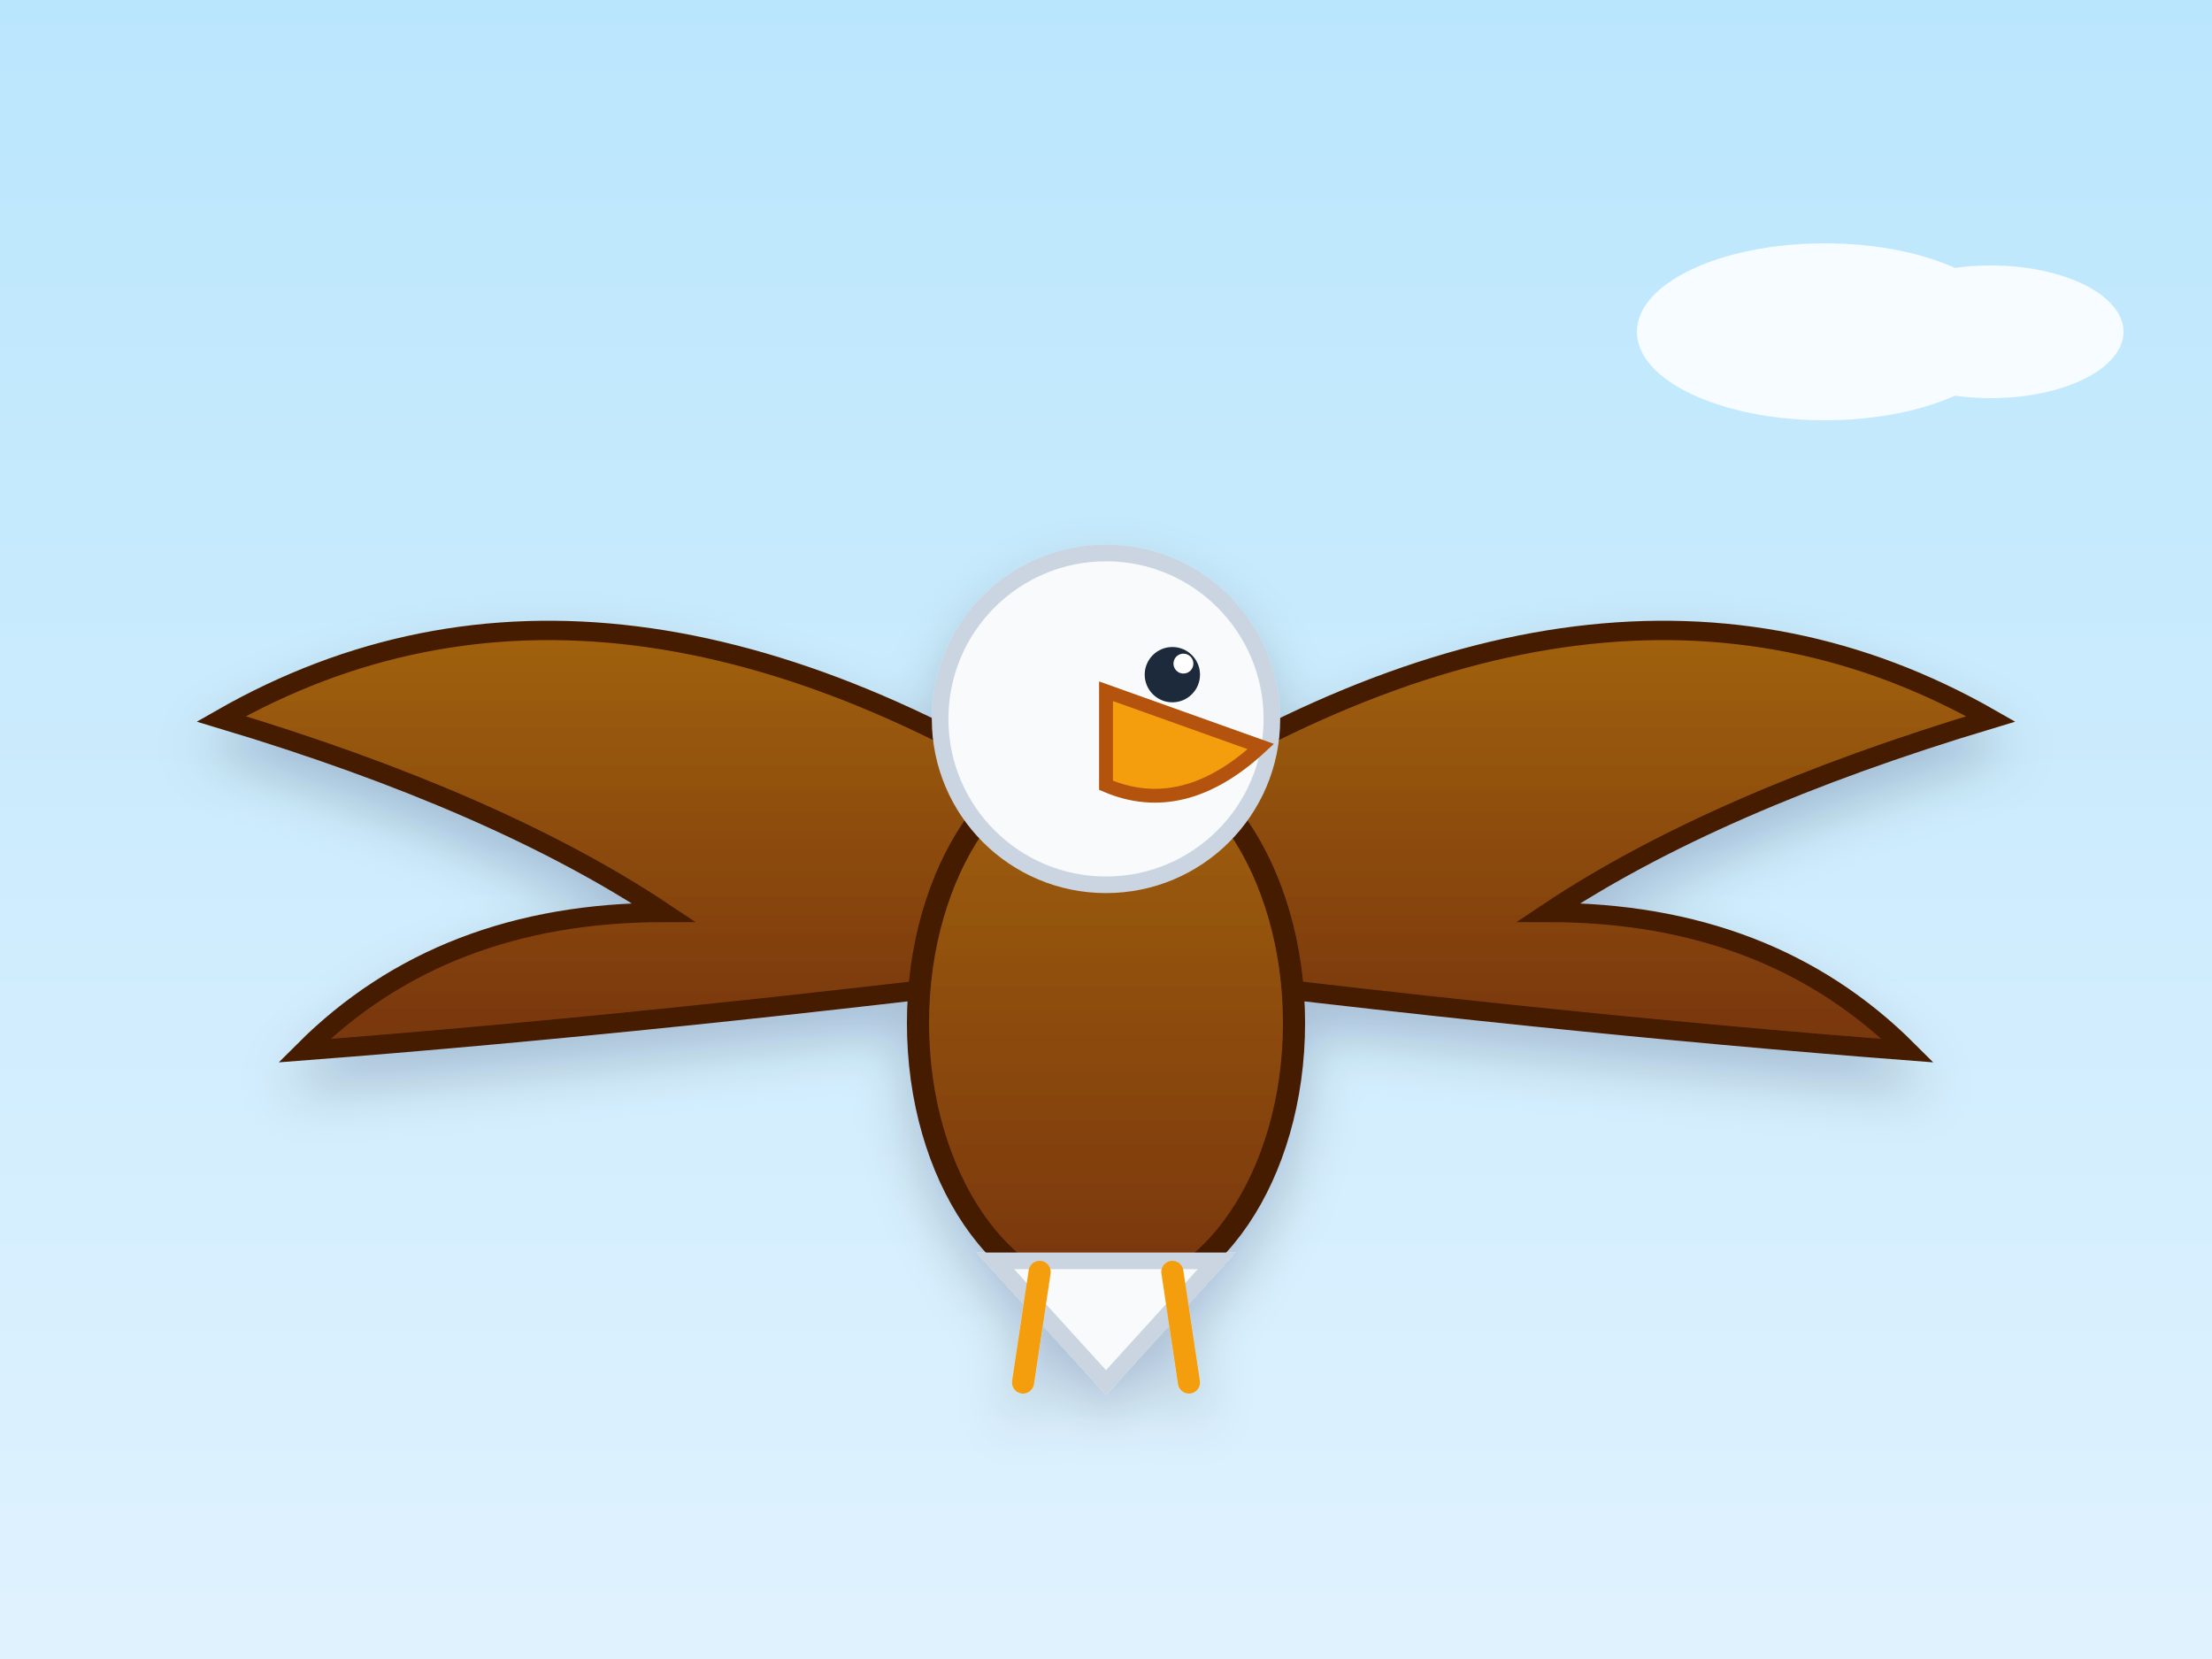
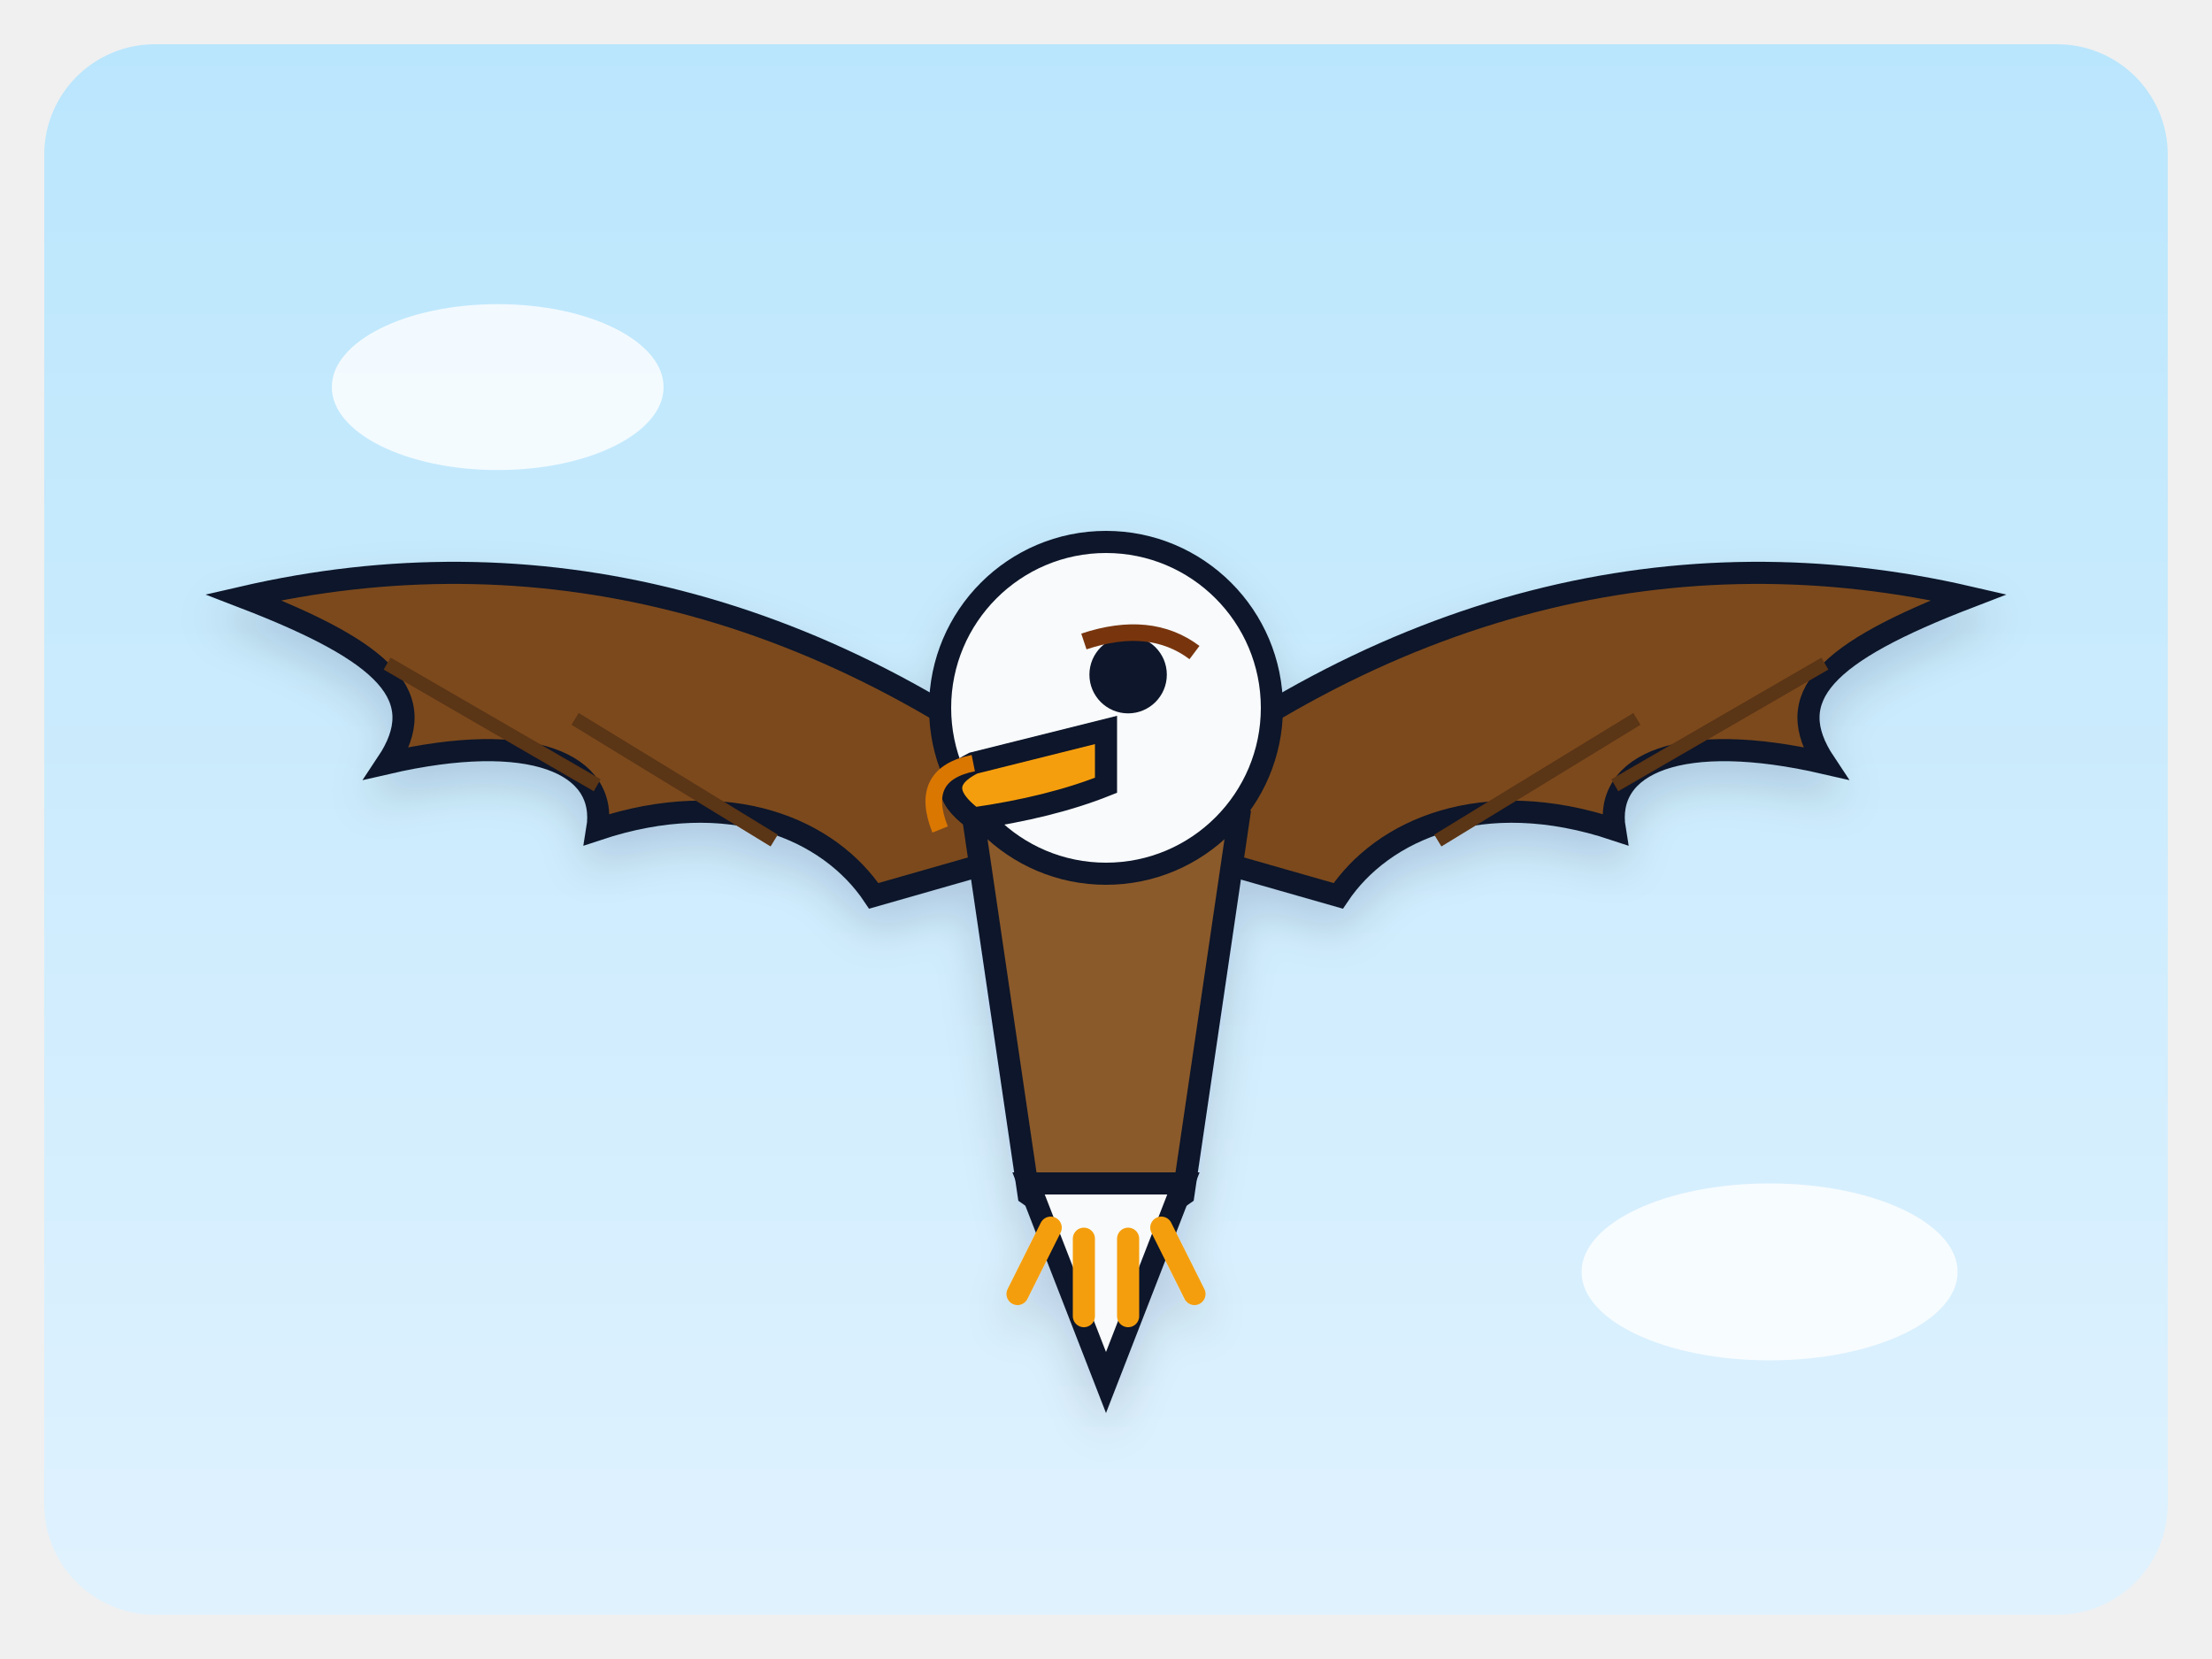
- <svg xmlns="http://www.w3.org/2000/svg" viewBox="0 0 400 300" role="img" aria-labelledby="title-eagle desc-eagle">
+ <svg xmlns="http://www.w3.org/2000/svg" viewBox="0 0 400 300" role="img" aria-labelledby="t-eagle d-eagle">
  <defs>
-     <linearGradient id="eagle-bg" x1="0" y1="0" x2="0" y2="1">
+     <linearGradient id="eg-sky" x1="0" y1="0" x2="0" y2="1">
      <stop offset="0%" stop-color="#bae6fd" />
      <stop offset="100%" stop-color="#e0f2fe" />
    </linearGradient>
-     <linearGradient id="eagle-body" x1="0" y1="0" x2="0" y2="1">
-       <stop offset="0%" stop-color="#a16207" />
-       <stop offset="100%" stop-color="#78350f" />
-     </linearGradient>
-     <filter id="soft-shadow" x="-10%" y="-10%" width="120%" height="120%">
-       <feDropShadow dx="0" dy="5" stdDeviation="5" flood-color="#0f172a" flood-opacity="0.2" />
+     <filter id="eg-sh" x="-20%" y="-20%" width="140%" height="140%">
+       <feDropShadow dx="0" dy="4" stdDeviation="4" flood-color="#0f172a" flood-opacity="0.15" />
    </filter>
  </defs>
-   <rect x="0" y="0" width="400" height="300" fill="url(#eagle-bg)" />
-   <g fill="#ffffff" opacity="0.85">
-     <ellipse cx="330" cy="60" rx="34" ry="16" />
-     <ellipse cx="360" cy="60" rx="24" ry="12" />
+   <rect x="8" y="8" width="384" height="284" rx="20" fill="url(#eg-sky)" />
+   <g fill="#fff" opacity="0.8">
+     <ellipse cx="90" cy="70" rx="30" ry="15" />
+     <ellipse cx="320" cy="230" rx="34" ry="16" />
  </g>
-   <g filter="url(#soft-shadow)">
-     <path d="M200 150 Q110 90 40 130 Q90 145 120 165 Q80 165 55 190 Q120 185 200 175 Z" fill="url(#eagle-body)" stroke="#451a03" stroke-width="3.5" />
-     <path d="M200 150 Q290 90 360 130 Q310 145 280 165 Q320 165 345 190 Q280 185 200 175 Z" fill="url(#eagle-body)" stroke="#451a03" stroke-width="3.5" />
-     <ellipse cx="200" cy="185" rx="34" ry="50" fill="url(#eagle-body)" stroke="#451a03" stroke-width="4" />
-     <circle cx="200" cy="130" r="30" fill="#f8fafc" stroke="#cbd5e1" stroke-width="3" />
-     <path d="M200 125 L228 135 Q214 148 200 142 Z" fill="#f59e0b" stroke="#b45309" stroke-width="2.5" />
-     <circle cx="212" cy="122" r="5" fill="#1e293b" />
-     <circle cx="214" cy="120" r="1.8" fill="#fff" />
-     <path d="M180 228 L200 250 L220 228 Z" fill="#f8fafc" stroke="#cbd5e1" stroke-width="3" />
-     <path d="M188 230 L185 250 M212 230 L215 250" stroke="#f59e0b" stroke-width="4" stroke-linecap="round" />
+   <g filter="url(#eg-sh)" stroke="#0f172a" stroke-width="4">
+     <path d="M200 150              C150 108 96 96 44 108              C70 118 78 126 70 138              C96 132 110 138 108 150              C132 142 150 150 158 162 Z" fill="#7c4a1e" />
+     <path d="M200 150              C250 108 304 96 356 108              C330 118 322 126 330 138              C304 132 290 138 292 150              C268 142 250 150 242 162 Z" fill="#7c4a1e" />
+     <g stroke="#5a3415" stroke-width="2.5" fill="none">
+       <path d="M70 120 L108 142" />
+       <path d="M104 130 L140 152" />
+       <path d="M330 120 L292 142" />
+       <path d="M296 130 L260 152" />
+     </g>
+     <path d="M176 148 Q200 140 224 148 L214 216 Q200 226 186 216 Z" fill="#8b5a2b" />
+     <path d="M186 214 L200 250 L214 214 Z" fill="#f8fafc" />
+     <circle cx="200" cy="128" r="30" fill="#f8fafc" />
+     <path d="M200 132 L176 138 Q168 142 176 148 Q190 146 200 142 Z" fill="#f59e0b" />
+     <path d="M176 138 Q166 140 170 150" fill="none" stroke="#d97706" stroke-width="3" />
+     <circle cx="204" cy="122" r="5" fill="#0f172a" />
+     <path d="M196 116 Q208 112 216 118" fill="none" stroke="#78350f" stroke-width="3" />
+     <g stroke="#f59e0b" stroke-width="4" stroke-linecap="round">
+       <path d="M190 222 l-6 12 M196 224 l0 14 M204 224 l0 14 M210 222 l6 12" />
+     </g>
  </g>
</svg>
